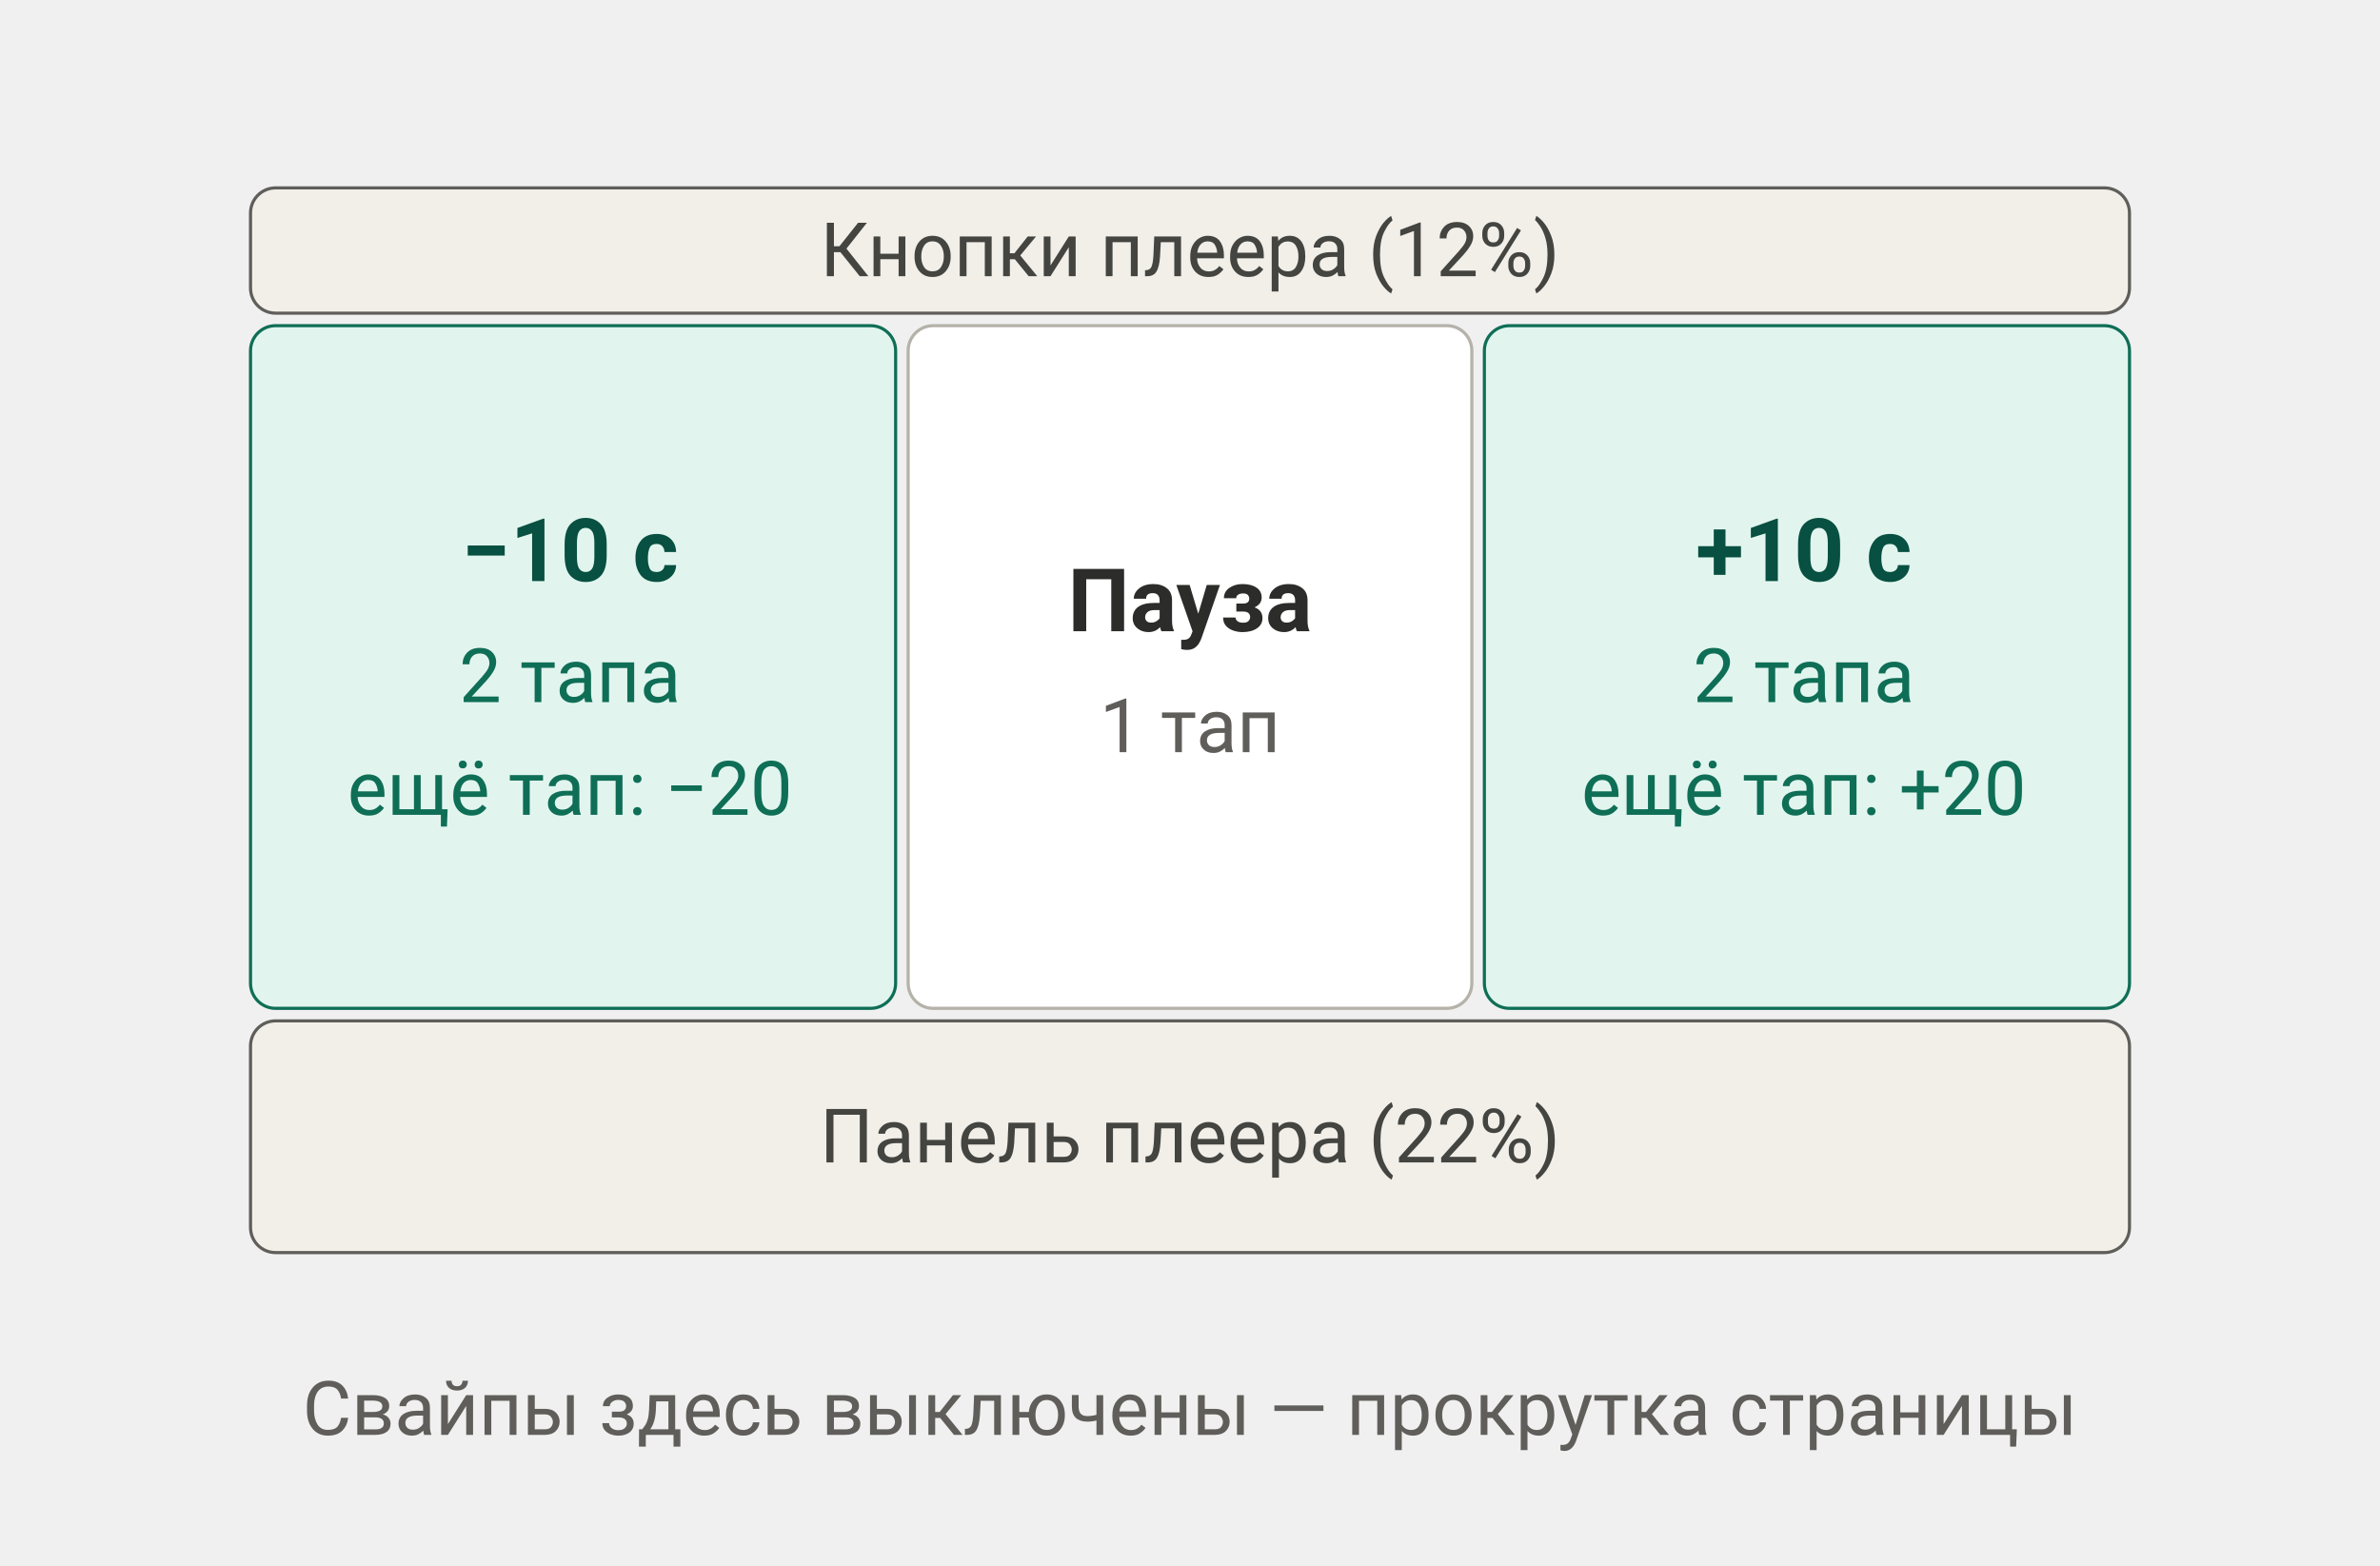
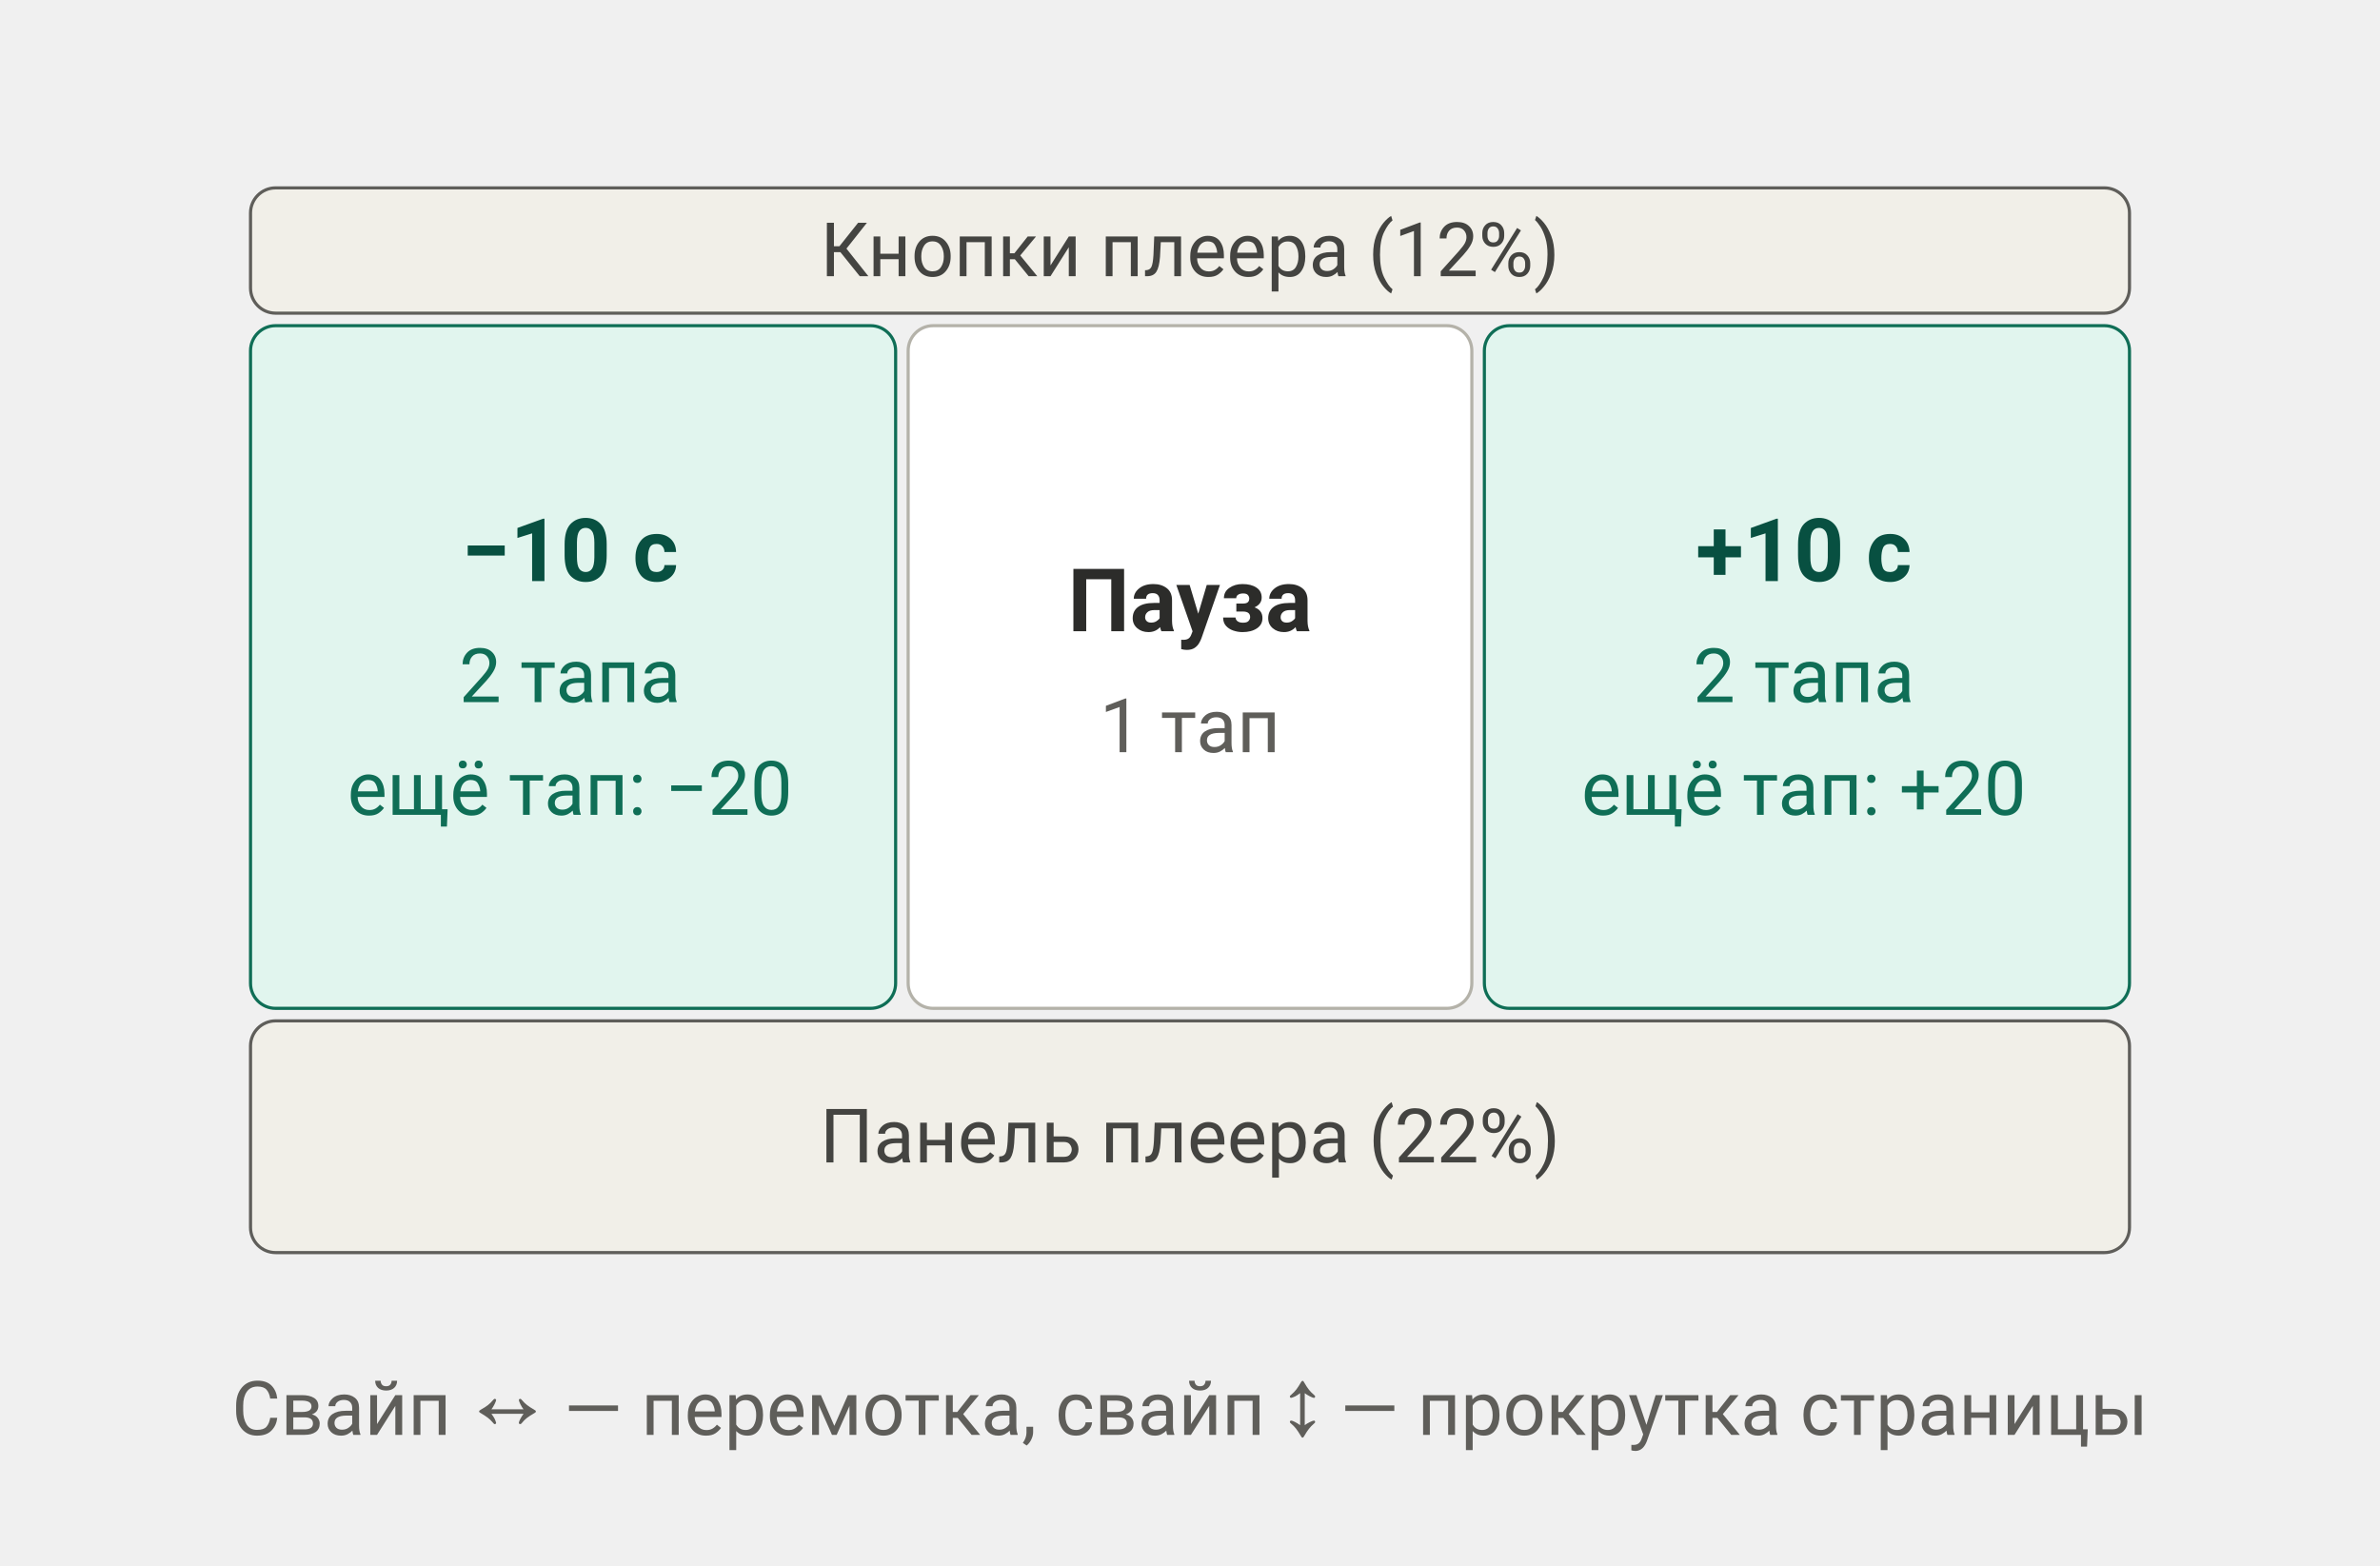
<svg xmlns="http://www.w3.org/2000/svg" width="380" height="250" viewBox="0 0 380 250" role="img">
  <style>
text{font-family:-apple-system,"Segoe UI",Roboto,Helvetica,Arial,sans-serif}
.th{font-size:14px;font-weight:600}.ts{font-size:12px}
.teal rect{fill:#E1F5EE;stroke:#0F6E56}.teal .th{fill:#085041}.teal .ts{fill:#0F6E56}
.gray rect{fill:#F1EFE8;stroke:#5F5E5A}.gray .ts{fill:#444441}
.neu rect{fill:#FFFFFF;stroke:#B4B2A9}.neu .th{fill:#2C2C2A}.neu .ts{fill:#5F5E5A}
.cap{fill:#5F5E5A}.div{stroke:#888780}
@media (prefers-color-scheme:dark){
.teal rect{fill:#085041;stroke:#5DCAA5}.teal .th{fill:#E1F5EE}.teal .ts{fill:#9FE1CB}
.gray rect{fill:#444441;stroke:#B4B2A9}.gray .ts{fill:#F1EFE8}
.neu rect{fill:#2C2C2A;stroke:#888780}.neu .th{fill:#F1EFE8}.neu .ts{fill:#D3D1C7}
.cap{fill:#B4B2A9}.div{stroke:#B4B2A9}}
</style>
  <g class="gray">
    <rect x="40" y="30" width="300" height="20" rx="4" stroke-width="0.5" />
    <text class="ts" x="190" y="40.0" text-anchor="middle" dominant-baseline="central">Кнопки плеера (12%)</text>
  </g>
  <g class="teal">
    <rect x="40" y="52" width="103" height="109" rx="4" stroke-width="0.5" />
    <text class="th" x="91" y="88" text-anchor="middle" dominant-baseline="central">−10 с</text>
    <text class="ts" x="91" y="108" text-anchor="middle" dominant-baseline="central">2 тапа</text>
    <text class="ts" x="91" y="126" text-anchor="middle" dominant-baseline="central">ещё тап: −20</text>
  </g>
  <g class="neu">
    <rect x="145" y="52" width="90" height="109" rx="4" stroke-width="0.5" />
    <text class="th" x="190" y="96" text-anchor="middle" dominant-baseline="central">Пауза</text>
    <text class="ts" x="190" y="116" text-anchor="middle" dominant-baseline="central">1 тап</text>
  </g>
  <g class="teal">
    <rect x="237" y="52" width="103" height="109" rx="4" stroke-width="0.5" />
    <text class="th" x="288" y="88" text-anchor="middle" dominant-baseline="central">+10 с</text>
    <text class="ts" x="288" y="108" text-anchor="middle" dominant-baseline="central">2 тапа</text>
    <text class="ts" x="288" y="126" text-anchor="middle" dominant-baseline="central">ещё тап: +20</text>
  </g>
  <g class="gray">
    <rect x="40" y="163" width="300" height="37" rx="4" stroke-width="0.5" />
    <text class="ts" x="190" y="181.5" text-anchor="middle" dominant-baseline="central">Панель плеера (22%)</text>
  </g>
-   <text class="ts cap" x="190" y="225" text-anchor="middle" dominant-baseline="central">Свайпы здесь выключены — прокрутка страницы</text>
+   <text class="ts cap" x="190" y="225" text-anchor="middle" dominant-baseline="central">Свайп ↔ — перемотка, свайп ↕ — прокрутка страницы</text>
</svg>
